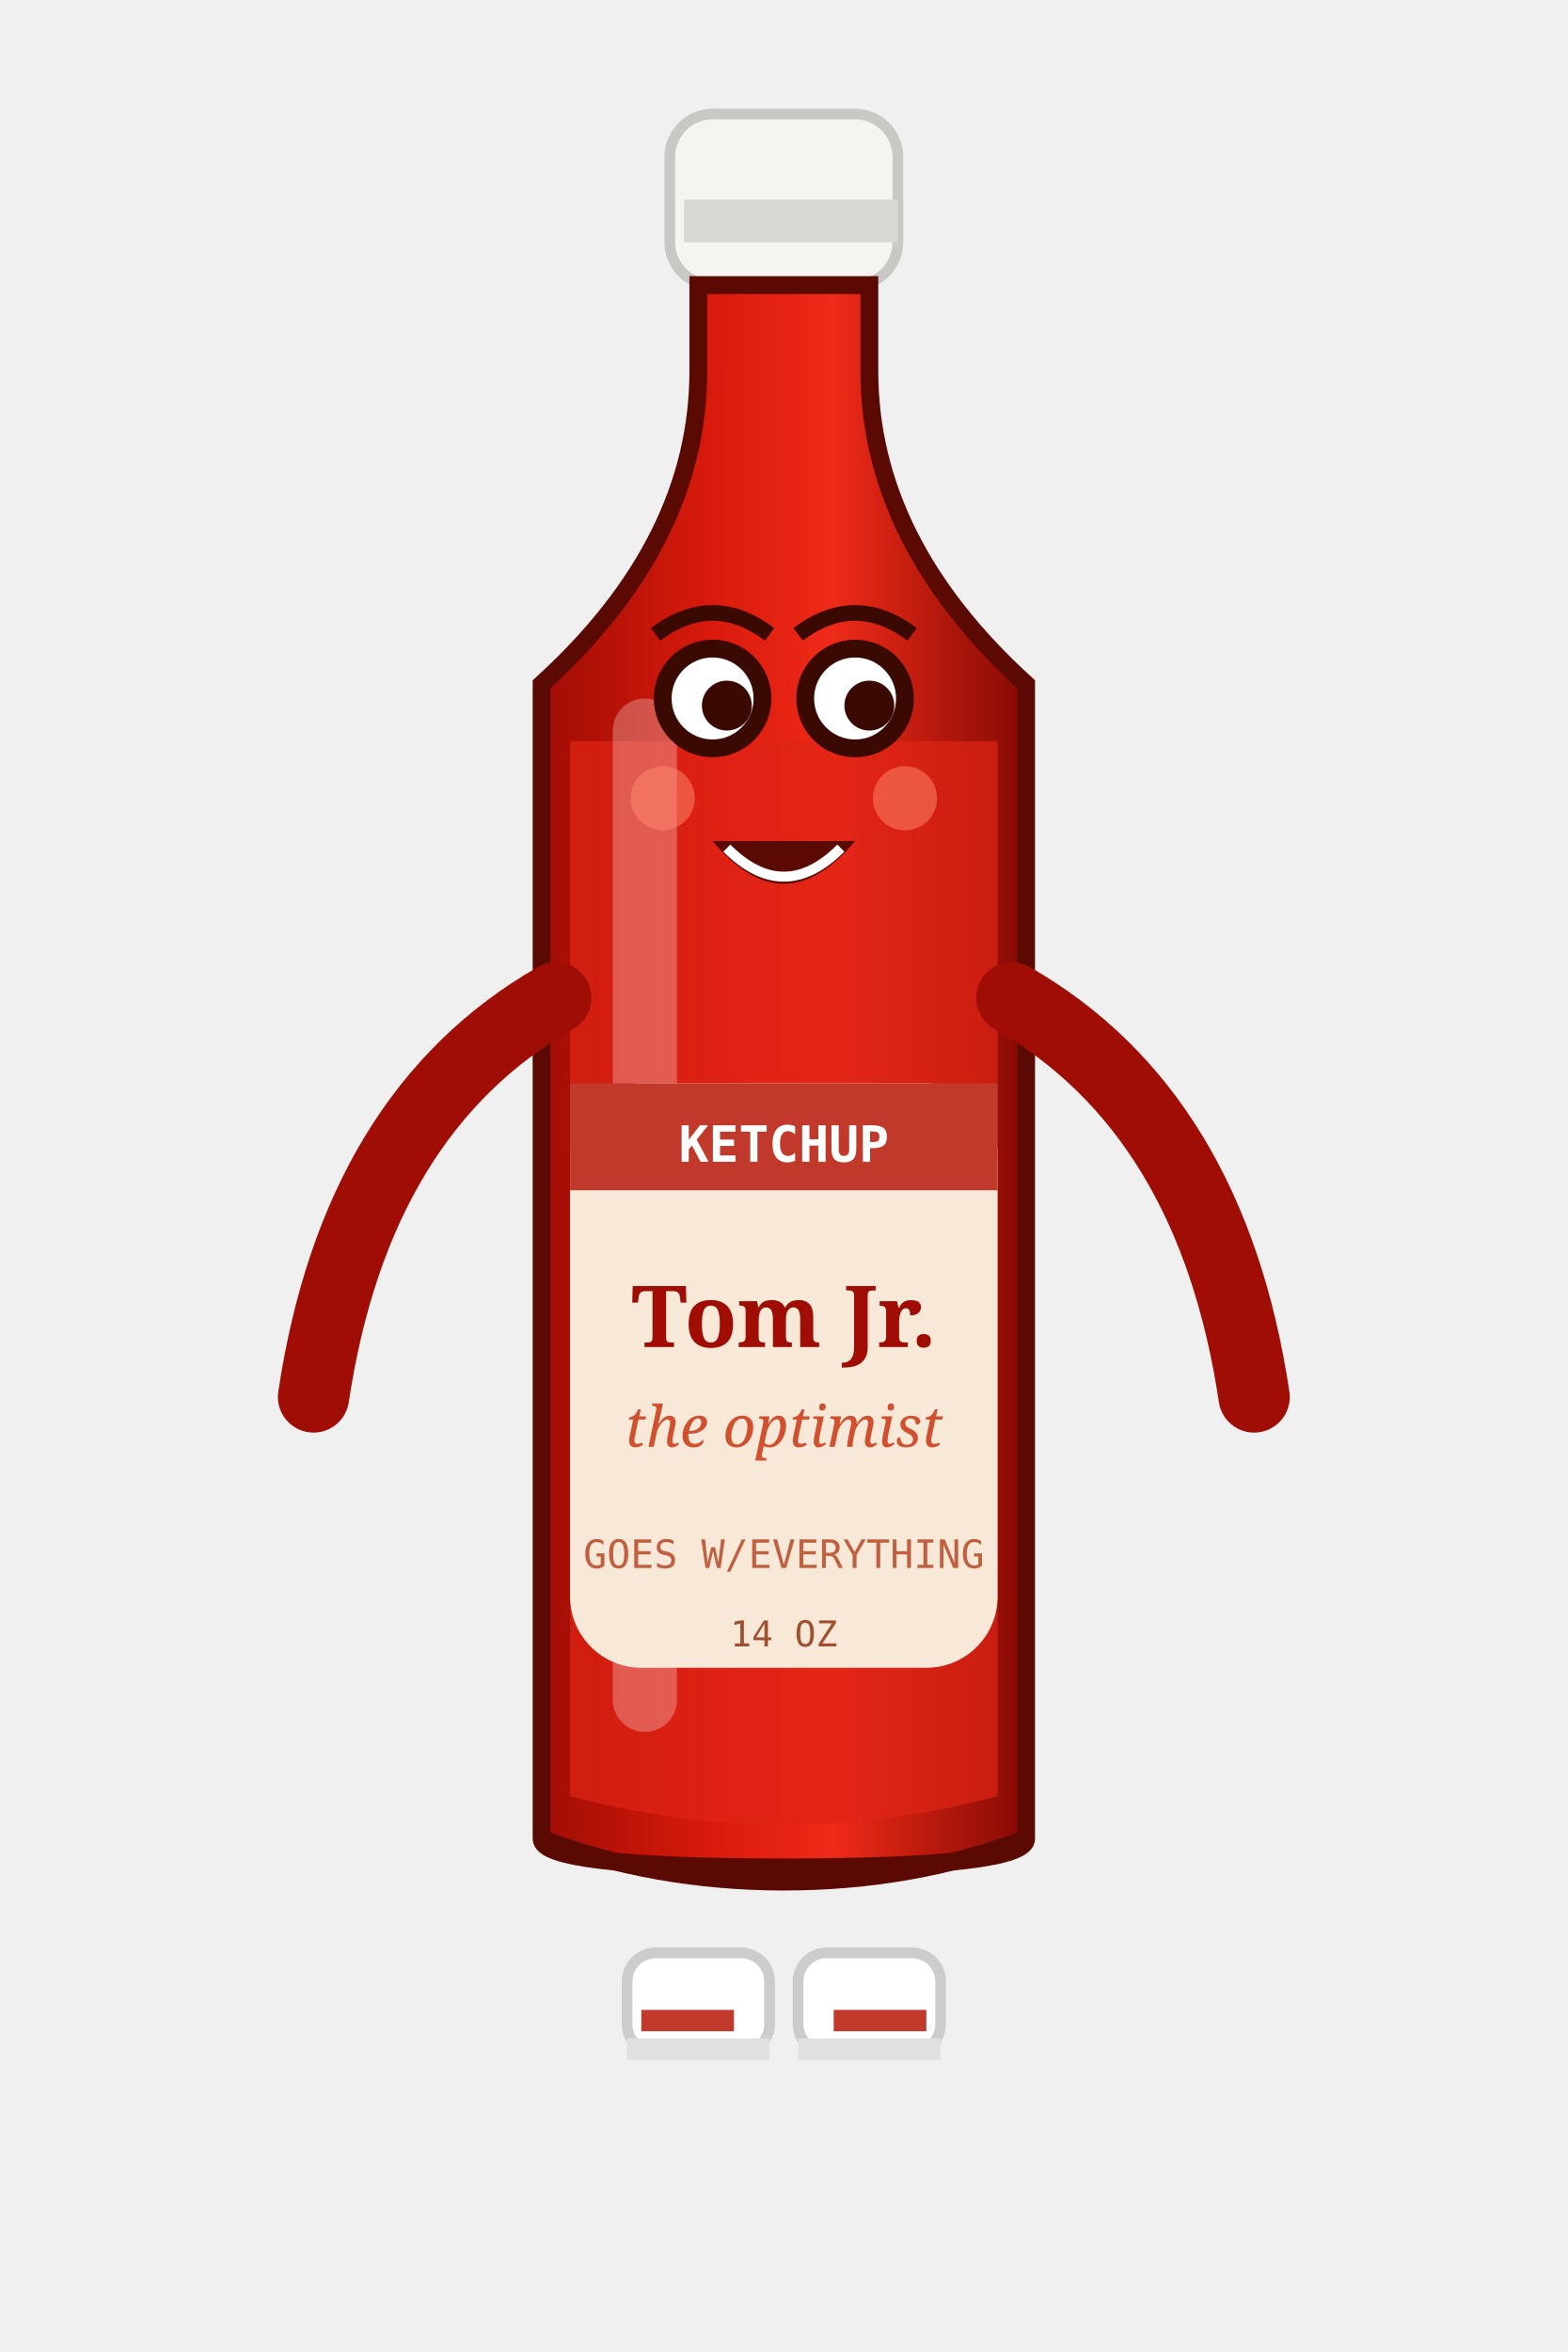
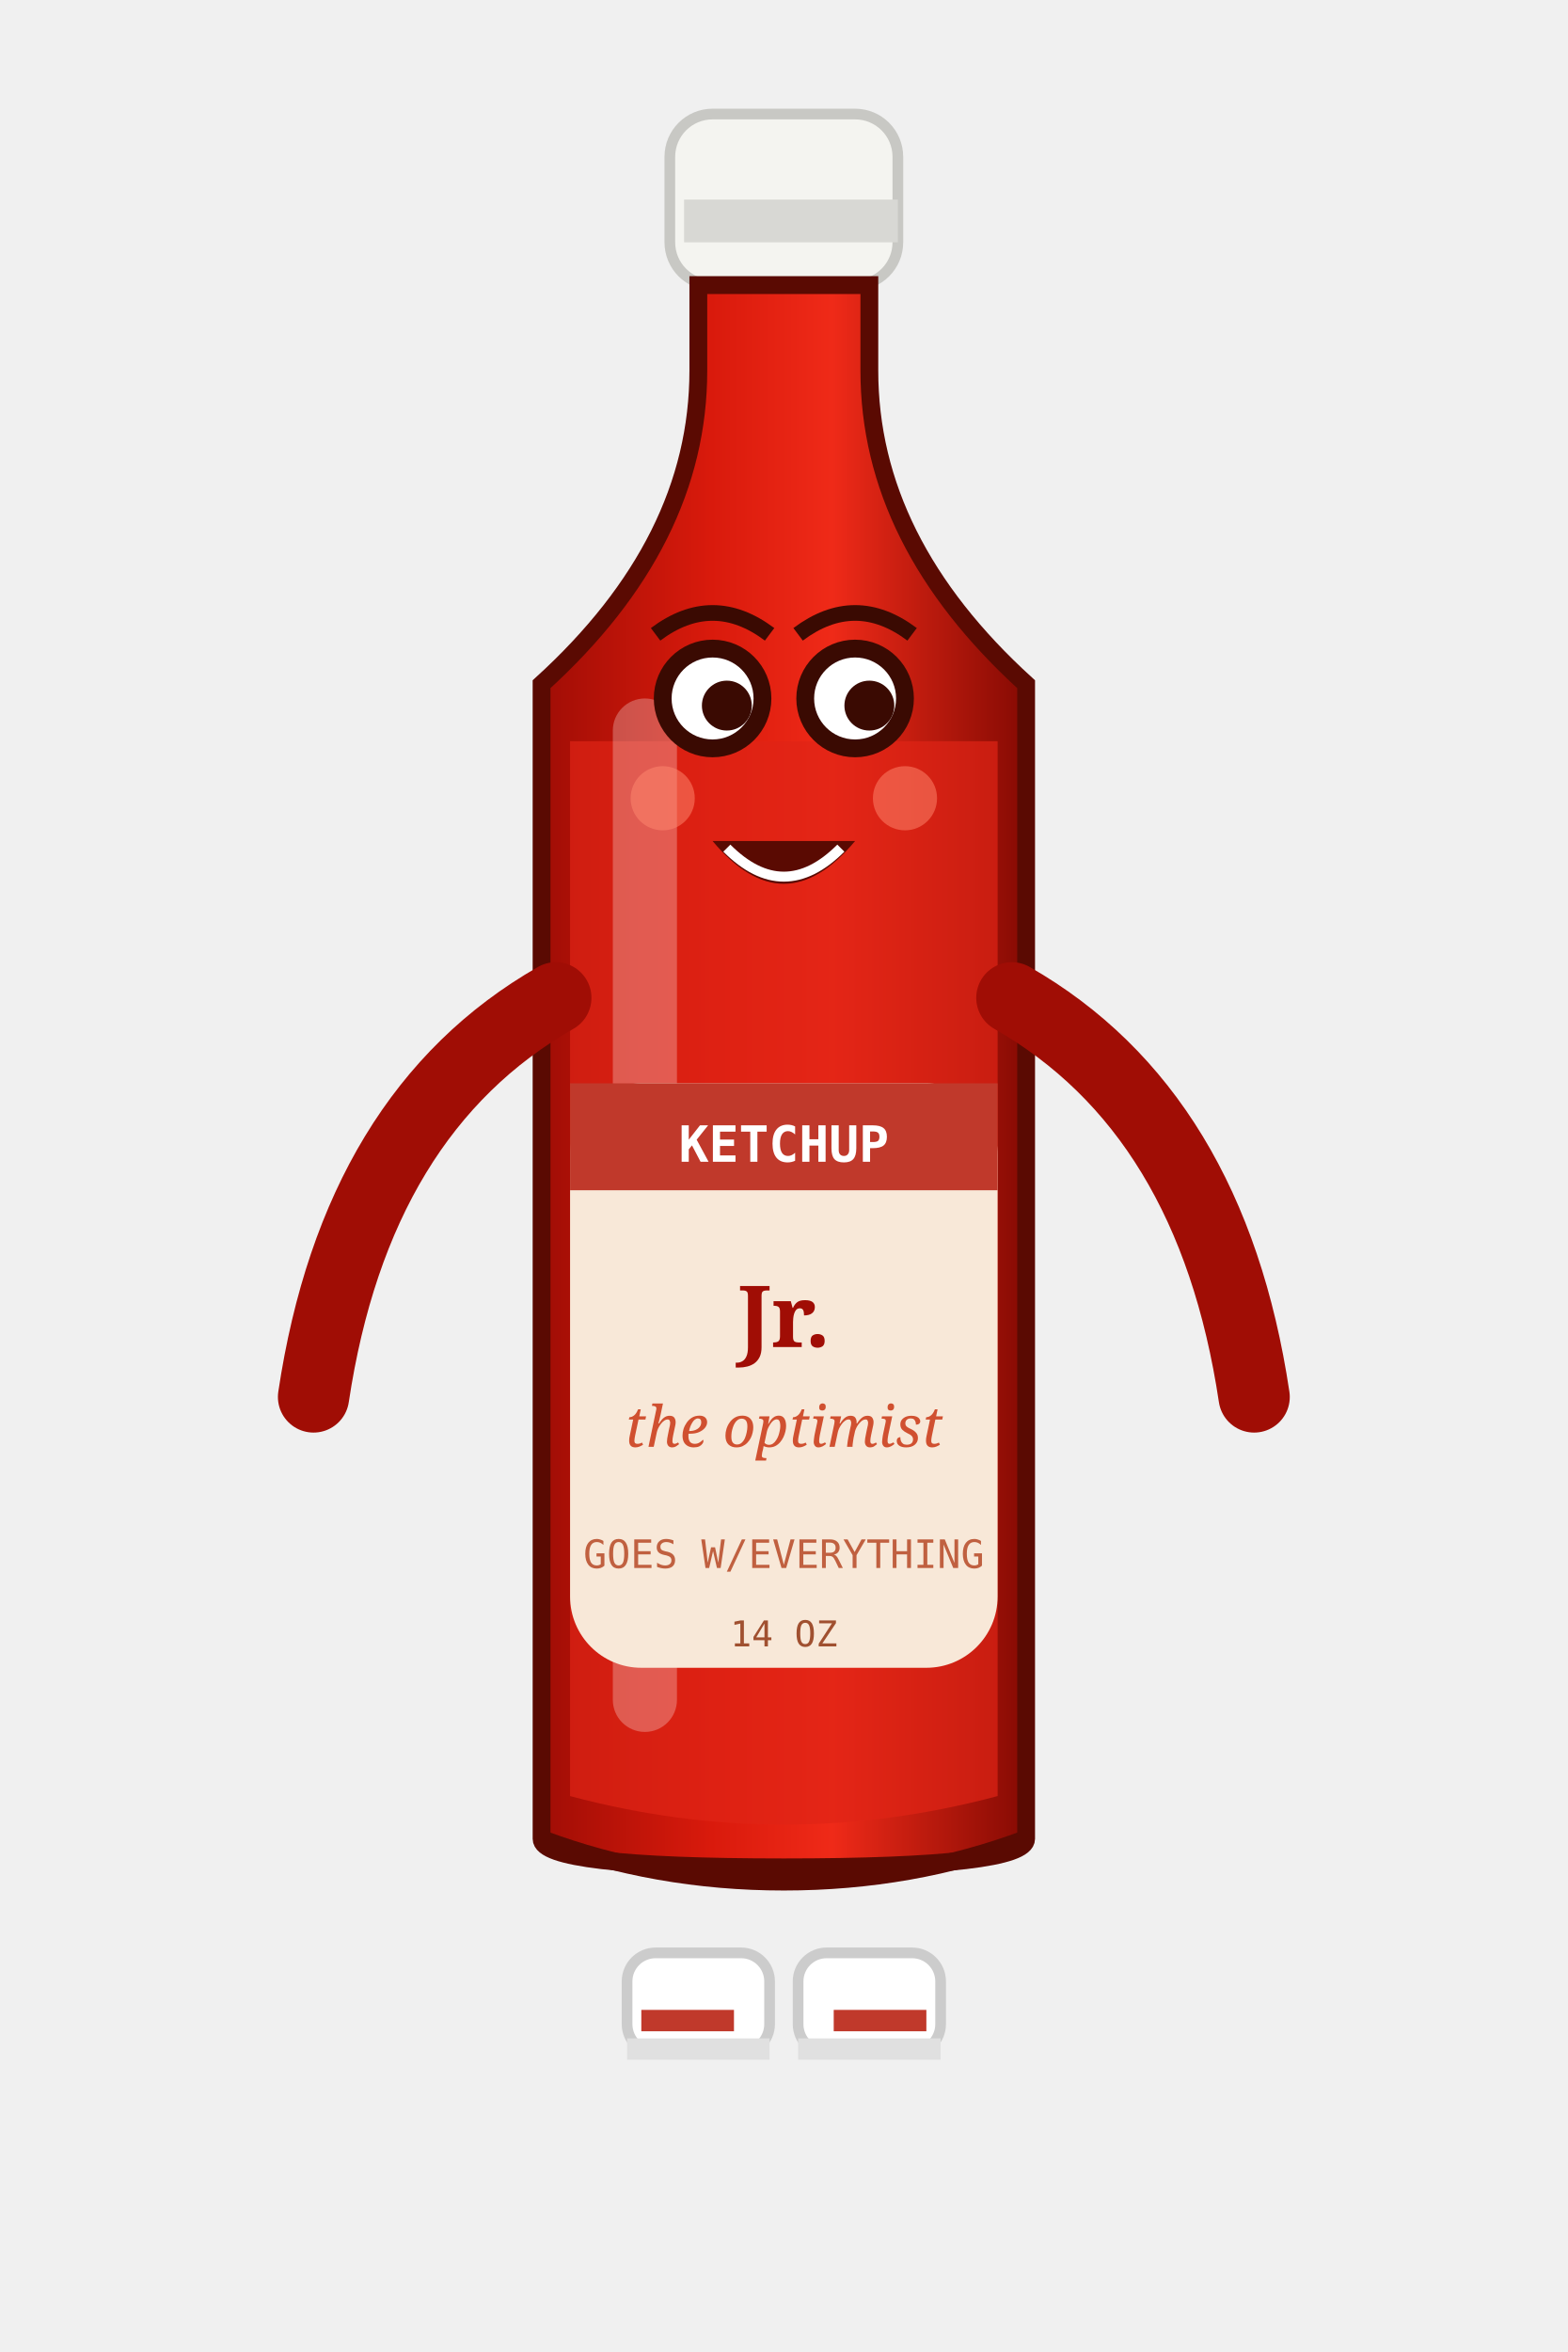
<svg xmlns="http://www.w3.org/2000/svg" viewBox="0 0 220 330" width="220" height="330">
  <defs>
    <linearGradient id="kRed" x1="0" y1="0" x2="1" y2="0">
      <stop offset="0" stop-color="#a00d05" />
      <stop offset="0.35" stop-color="#d91a0c" />
      <stop offset="0.6" stop-color="#ef2a18" />
      <stop offset="1" stop-color="#850a03" />
    </linearGradient>
  </defs>
  <rect x="94" y="16" width="32" height="24" rx="6" fill="#f4f4f0" stroke="#c8c8c4" stroke-width="1.5" />
  <path d="M96 28 L126 28 L126 34 L96 34 Z" fill="#d8d8d4" />
  <path d="M98 40 L122 40            L122 52 Q122 76 144 96 L144 240            L144 258 Q144 262 110 262 Q76 262 76 258 L76 240            L76 96 Q98 76 98 52 Z" fill="url(#kRed)" stroke="#5a0a02" stroke-width="2.5" />
  <path d="M76 258 Q92 264 110 264 Q128 264 144 258" fill="none" stroke="#5a0a02" stroke-width="2.5" />
  <path d="M80 104 L140 104 L140 236 L140 252 Q110 260 80 252 L80 236 L80 104 Z" fill="#e02415" opacity=".7" />
  <rect x="86" y="98" width="9" height="145" rx="4.5" fill="#ffffff44" />
  <g id="kLabel">
    <rect x="80" y="152" width="60" height="82" rx="10" fill="#f8e8d8" />
    <rect x="80" y="152" width="60" height="15" fill="#c0392b" />
    <text x="110" y="163" text-anchor="middle" font-family="monospace" font-size="7" font-weight="bold" fill="#fff">KETCHUP</text>
-     <text x="110" y="189" text-anchor="middle" font-family="serif" font-size="12" font-weight="bold" fill="#a00d05">Tom Jr.</text>
+     <text x="110" y="189" text-anchor="middle" font-family="serif" font-size="12" font-weight="bold" fill="#a00d05">Jr.</text>
    <text x="110" y="203" text-anchor="middle" font-family="serif" font-size="8" font-style="italic" fill="#d05030">the optimist</text>
    <text x="110" y="220" text-anchor="middle" font-family="monospace" font-size="5.5" fill="#c06040">GOES W/EVERYTHING</text>
    <text x="110" y="231" text-anchor="middle" font-family="monospace" font-size="5" fill="#a05030">14 OZ</text>
  </g>
  <g id="kEyes">
    <circle cx="100" cy="98" r="7" fill="#fff" stroke="#3a0a02" stroke-width="2.5" />
    <circle cx="120" cy="98" r="7" fill="#fff" stroke="#3a0a02" stroke-width="2.5" />
    <circle cx="102" cy="99" r="3.5" fill="#3a0a02" />
    <circle cx="122" cy="99" r="3.5" fill="#3a0a02" />
    <path d="M92 89 Q100 83 108 89" stroke="#3a0a02" stroke-width="2.2" fill="none" />
    <path d="M112 89 Q120 83 128 89" stroke="#3a0a02" stroke-width="2.2" fill="none" />
    <circle cx="93" cy="112" r="4.5" fill="#ff8a70" opacity=".5" />
    <circle cx="127" cy="112" r="4.5" fill="#ff8a70" opacity=".5" />
  </g>
  <g id="kMouth">
    <path d="M100 118 Q110 130 120 118 Z" fill="#5a0a02" />
    <path d="M102 119 Q110 127 118 119" stroke="#fff" stroke-width="1.4" fill="none" />
  </g>
  <g id="kArmL">
    <path d="M78 140 Q50 156 44 196" stroke="#a00d05" stroke-width="10" stroke-linecap="round" fill="none" />
  </g>
  <g id="kArmR">
    <path d="M142 140 Q170 156 176 196" stroke="#a00d05" stroke-width="10" stroke-linecap="round" fill="none" />
  </g>
  <rect x="88" y="274" width="20" height="14" rx="4" fill="#fff" stroke="#ccc" stroke-width="1.5" />
  <rect x="112" y="274" width="20" height="14" rx="4" fill="#fff" stroke="#ccc" stroke-width="1.5" />
  <rect x="82" y="263" width="56" height="8" fill="#0a1220" opacity="0" />
  <rect x="90" y="282" width="13" height="3" fill="#c0392b" />
  <rect x="117" y="282" width="13" height="3" fill="#c0392b" />
  <rect x="88" y="286" width="20" height="3" fill="#e0e0e0" />
  <rect x="112" y="286" width="20" height="3" fill="#e0e0e0" />
</svg>
